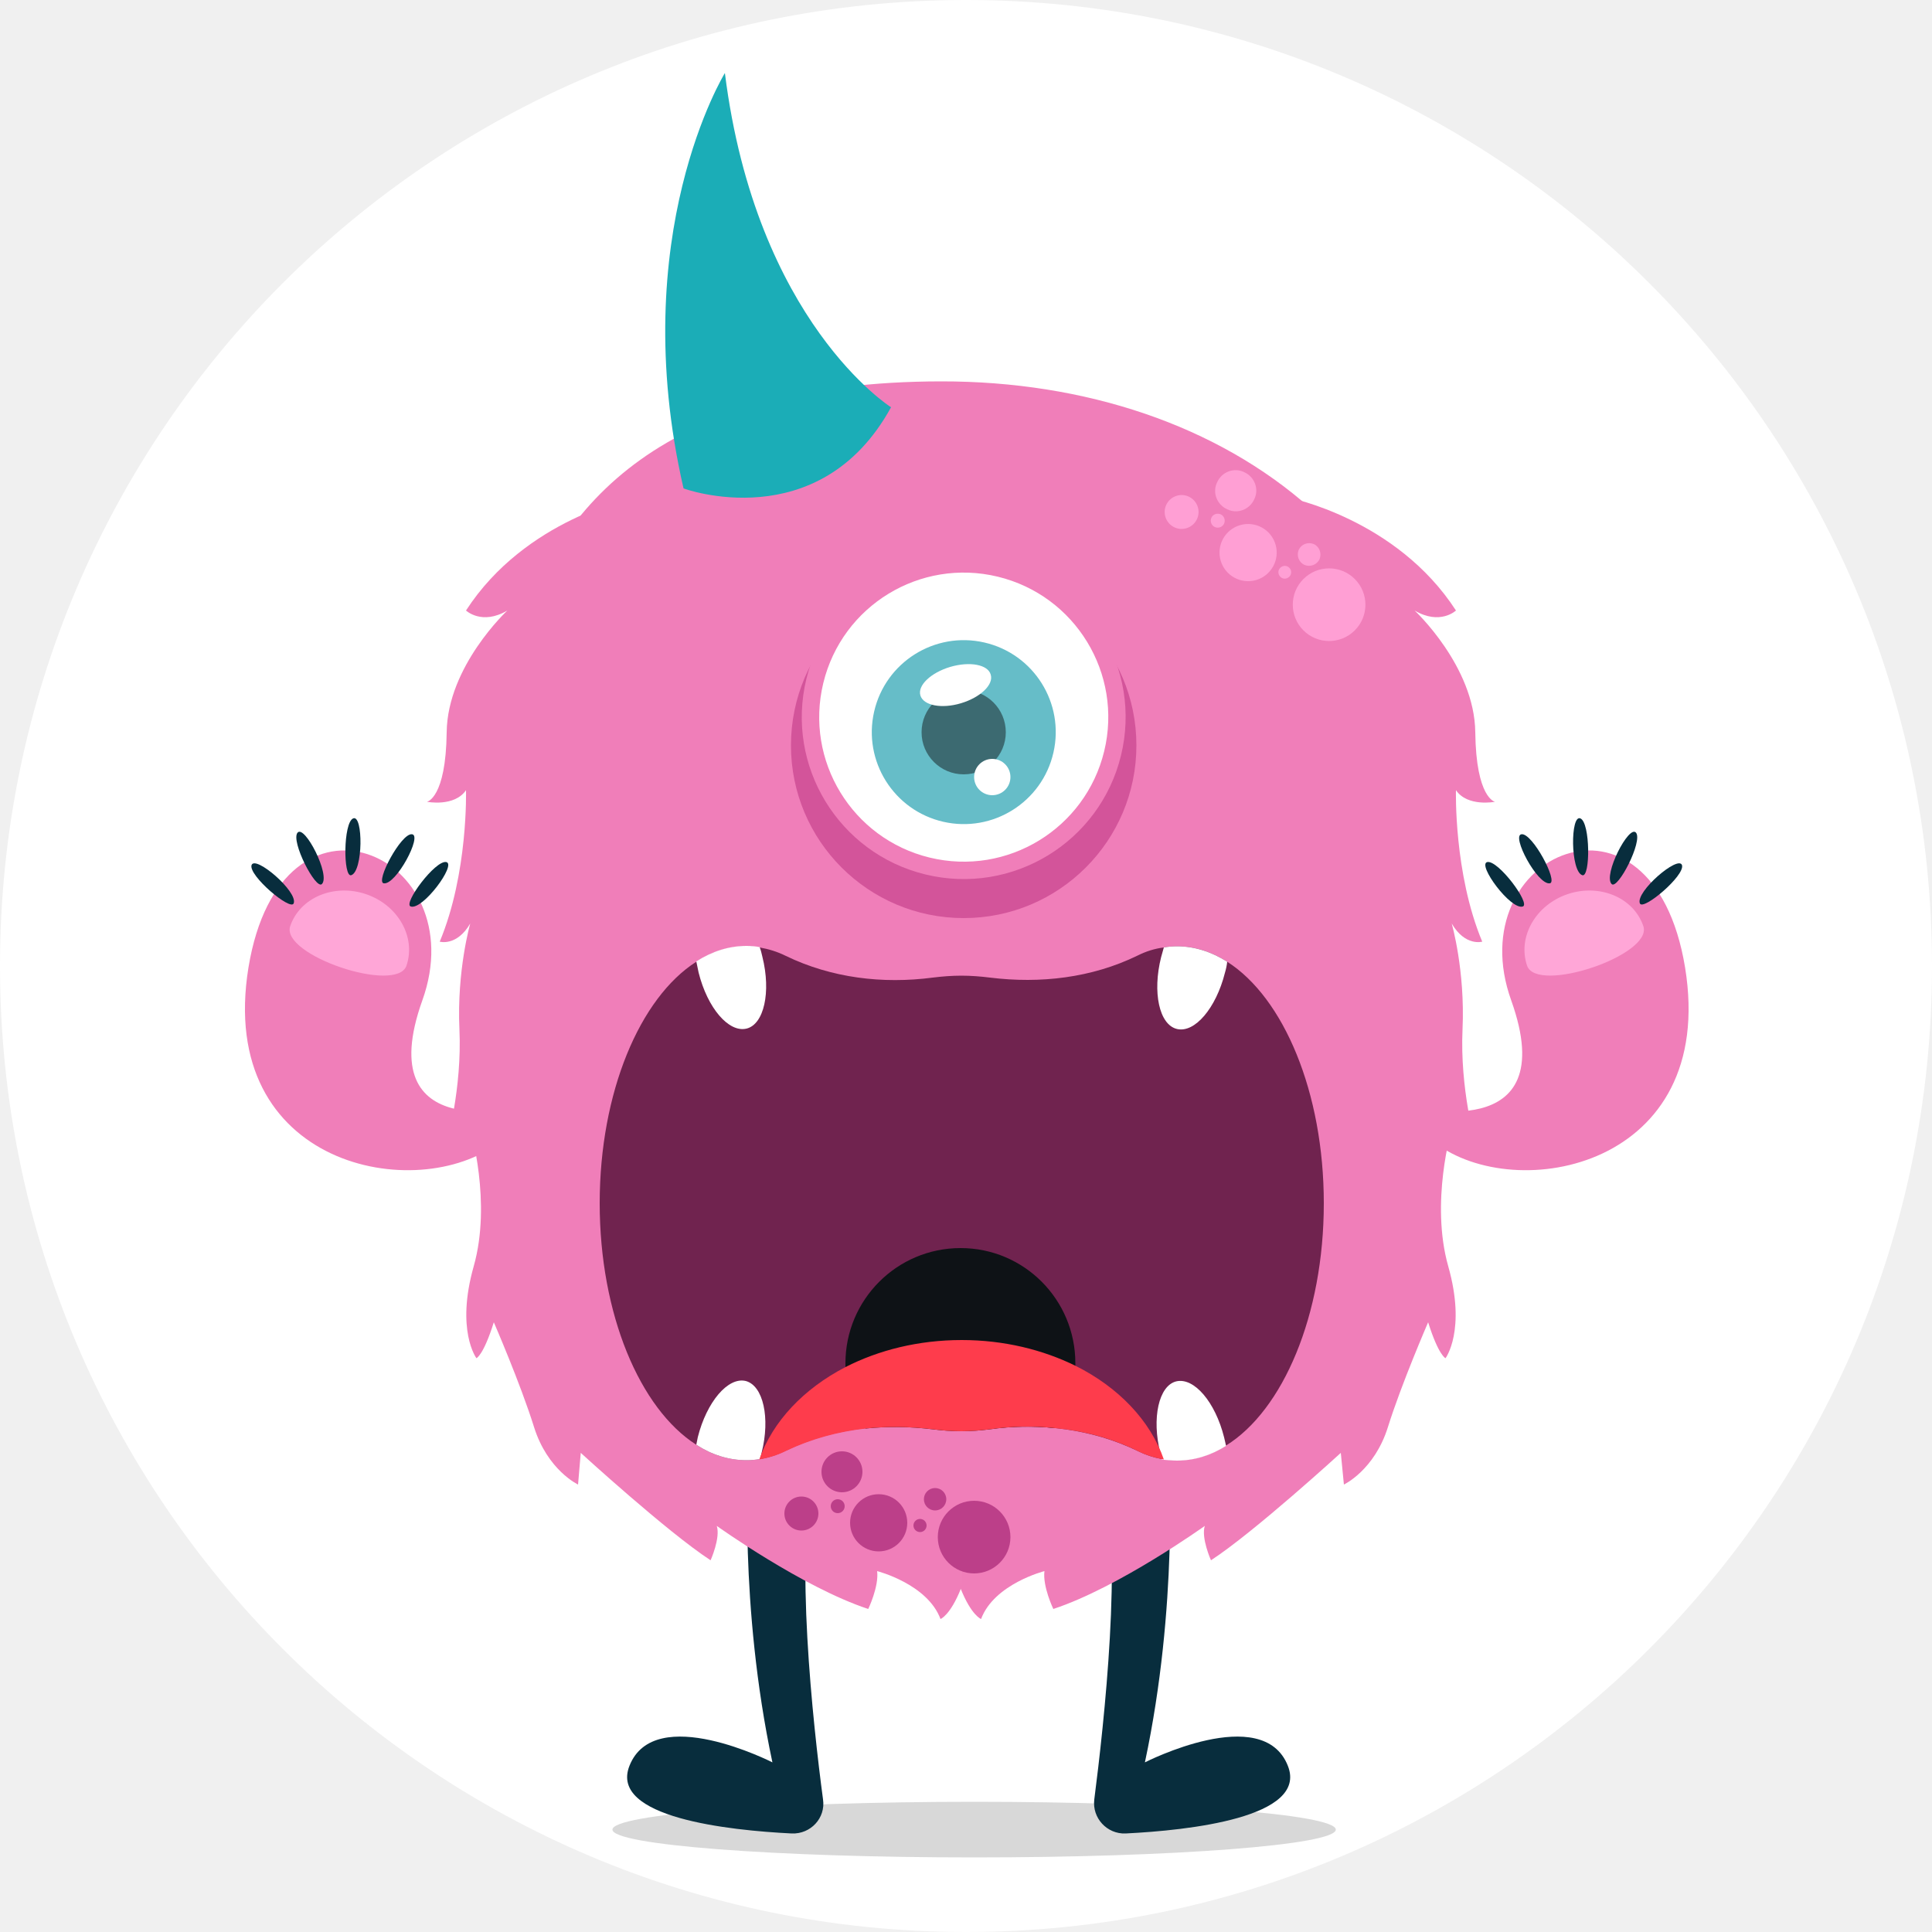
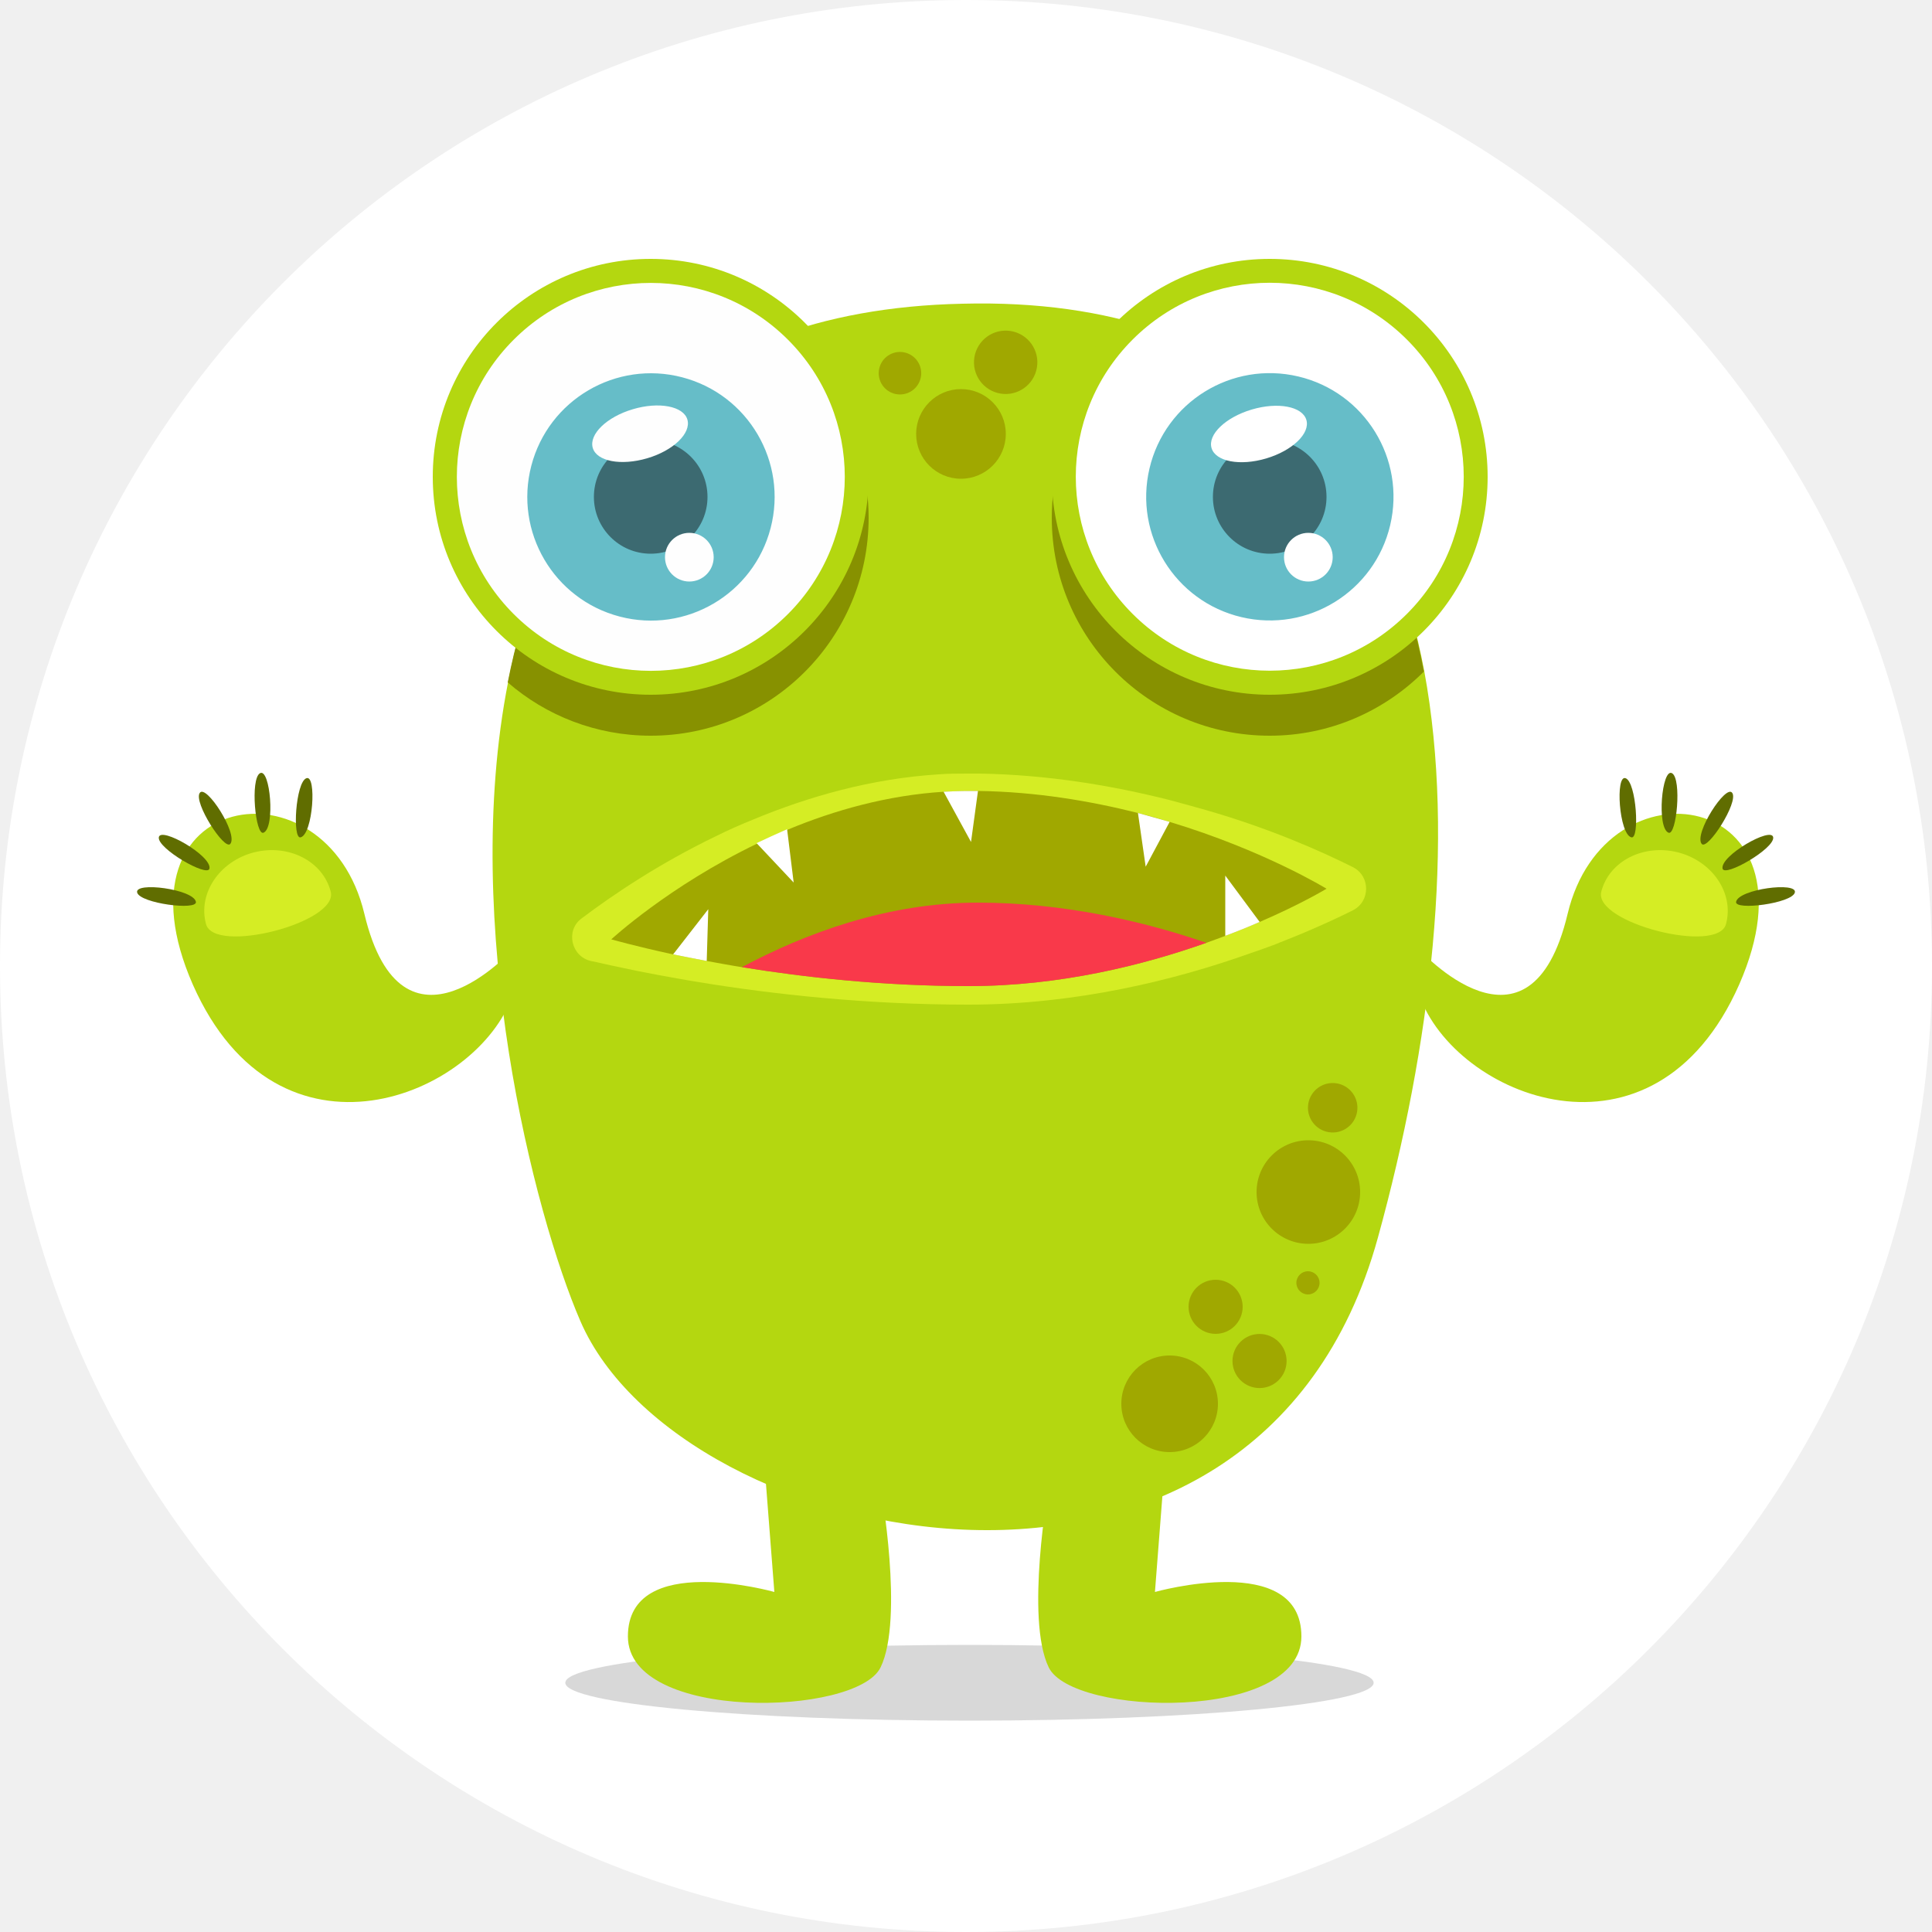
<svg xmlns="http://www.w3.org/2000/svg" version="1.2" baseProfile="tiny" id="Layer_1" x="0px" y="0px" viewBox="0 0 500 500" overflow="visible" xml:space="preserve">
  <circle fill="#FFFFFF" cx="250" cy="250" r="250" />
  <g>
-     <ellipse fill="#D8D8D8" cx="252.1" cy="473.5" rx="93.6" ry="7.2" />
+     <ellipse fill="#D8D8D8" cx="250.9" cy="435.5" rx="104.6" ry="9.8" />
    <g>
+       <path fill="#B4D710" d="M301.6,377.2l-2.7,34.8c0,0,37.9-10.7,37.9,11.5c0,22.2-59.3,20.7-65.4,8c-6.1-12.6,0-46.7,0-46.7    l14.9-19.5L301.6,377.2z" />
+       <path fill="#B4D710" d="M197.7,377.2l2.7,34.8c0,0-37.9-10.7-37.9,11.5c0,22.2,59.3,20.7,65.4,8c6.1-12.6,0-46.7,0-46.7L213,365.3    L197.7,377.2z" />
+       <path fill="#B4D710" d="M356.6,320.3c-31.3,113.5-180.7,81-206.4,21.6c-12-27.7-31.1-102.5-18.7-165.4    c7.7-39.1,27.5-73.6,68.7-89.2h0c13.8-5.2,30-8.3,48.9-8.7c19.5-0.5,36.3,2,50.7,6.9c40.2,13.8,61,46.8,68.8,88.2    C376.7,217.5,370.3,270.6,356.6,320.3z" />
      <g>
-         <g>
-           <path fill="#082D3D" d="M333.3,457c-6.5-16.5-37-0.9-37-0.9c8.7-40.8,6.2-77.8,6.2-77.8L300,368c0,0-21.5-8.4-14.6,14.9      c5.3,18.1,0.3,63.4-2.2,82.8c-0.6,4.8,3.3,9,8.1,8.8C307.5,473.7,338.6,470.4,333.3,457z" />
-           <path fill="#082D3D" d="M210.8,382.9c6.8-23.3-14.6-14.9-14.6-14.9l-2.5,10.3c0,0-2.5,37,6.2,77.8c0,0-30.5-15.6-37,0.9      c-5.3,13.4,25.8,16.7,42,17.5c4.9,0.2,8.8-4,8.1-8.8C210.4,446.3,205.5,401,210.8,382.9z" />
-         </g>
-         <path fill="#F07EB9" d="M163.9,128.8c0,0-27.9,5.4-43.3,29.2c0,0,4.1,3.9,10.7,0c0,0-15.5,14.4-15.7,31.5     c-0.2,17.1-5.1,18-5.1,18s7.1,1.4,10.1-3c0,0,0.6,21.5-6.8,39.2c0,0,4.4,1.3,7.9-4.7c0,0-3.5,12.1-2.8,27.4     c0.7,15.3-3.3,29.3-3.3,29.3s3.7,1.4,6.1-3.5c0,0,5.6,18.9,0.9,35.5c-4.7,16.6,0.7,23.8,0.7,23.8s1.8-0.7,4.5-9.3     c0,0,6.9,15.9,10.4,27.1c3.5,11.2,11.4,14.9,11.4,14.9l0.7-8.2c0,0,22.4,20.5,33.6,27.8c0,0,2.6-5.8,1.6-8.9     c0,0,22.2,15.9,39.2,21.5c0,0,2.8-5.8,2.3-9.8c0,0,13,3.3,16.4,12.4c0,0,2.5-0.9,5.3-7.9l-1.5-291.7L163.9,128.8z" />
-         <path fill="#F07EB9" d="M333.5,128.8c0,0,27.9,5.4,43.3,29.2c0,0-4.1,3.9-10.7,0c0,0,15.5,14.4,15.7,31.5c0.2,17.1,5.1,18,5.1,18     s-7.1,1.4-10.1-3c0,0-0.6,21.5,6.8,39.2c0,0-4.4,1.3-7.9-4.7c0,0,3.5,12.1,2.8,27.4c-0.7,15.3,3.3,29.3,3.3,29.3     s-3.7,1.4-6.1-3.5c0,0-5.6,18.9-0.9,35.5c4.7,16.6-0.7,23.8-0.7,23.8s-1.8-0.7-4.5-9.3c0,0-6.9,15.9-10.4,27.1     c-3.5,11.2-11.4,14.9-11.4,14.9L347,376c0,0-22.4,20.5-33.6,27.8c0,0-2.6-5.8-1.6-8.9c0,0-22.2,15.9-39.2,21.5     c0,0-2.8-5.8-2.3-9.8c0,0-13,3.3-16.4,12.4c0,0-2.5-0.9-5.3-7.9l1.5-291.7L333.5,128.8z" />
-         <path fill="#F07EB9" d="M243.6,98.7c74.4-0.1,136.9,45.7,130.4,126c-6.5,80.3,1.6,185.8-130.4,176.4     c-131.9-9.3-113.3-103.8-113.3-141C130.3,224.7,101,98.8,243.6,98.7z" />
-         <g>
-           <path fill="#F07EB9" d="M135.3,286.3c0,0-39.6,10.6-26-27.4c13.6-37.9-36.5-60.2-45-8.5c-8.4,51.7,43.8,61.5,64.8,45.3l13.3-2.2      L135.3,286.3z" />
-           <g>
-             <path fill="#082D3D" d="M106.3,234.6c-2.1-0.7,6.4-12.1,9.2-11.5C118.2,223.7,109.4,235.6,106.3,234.6z" />
-             <path fill="#082D3D" d="M99.3,228.6c-2.2-0.4,4.5-13,7.3-12.7C109.4,216.1,102.5,229.1,99.3,228.6z" />
-             <path fill="#082D3D" d="M90.9,226.5c-2.1,0.7-2.1-13.6,0.5-14.7S94,225.5,90.9,226.5z" />
-             <path fill="#082D3D" d="M83.3,228.8c-1.6,1.5-8.1-11.1-6.3-13.3C78.8,213.3,85.6,226.5,83.3,228.8z" />
-             <path fill="#082D3D" d="M76,233.8c-0.8,2-11.7-7.2-10.9-9.9C66,221.2,77.2,230.8,76,233.8z" />
-           </g>
-           <path fill="#FFA6D7" d="M105.2,249.9c2.5-7.4-2.2-15.7-10.5-18.5c-8.3-2.8-17.1,0.9-19.6,8.3      C72.6,247.2,102.7,257.3,105.2,249.9z" />
-         </g>
-         <g>
-           <path fill="#F07EB9" d="M365.1,286.3c0,0,39.6,10.6,26-27.4c-13.6-37.9,36.5-60.2,45-8.5c8.4,51.7-43.8,61.5-64.8,45.3      l-13.3-2.2L365.1,286.3z" />
-           <g>
-             <path fill="#082D3D" d="M394.1,234.6c2.1-0.7-6.4-12.1-9.2-11.5C382.2,223.7,391,235.6,394.1,234.6z" />
-             <path fill="#082D3D" d="M401.1,228.6c2.2-0.4-4.5-13-7.3-12.7C391,216.1,397.9,229.1,401.1,228.6z" />
-             <path fill="#082D3D" d="M409.5,226.5c2.1,0.7,2.1-13.6-0.5-14.7C406.4,210.7,406.4,225.5,409.5,226.5z" />
-             <path fill="#082D3D" d="M417.1,228.8c1.6,1.5,8.1-11.1,6.3-13.3C421.6,213.3,414.8,226.5,417.1,228.8z" />
-             <path fill="#082D3D" d="M424.4,233.8c0.8,2,11.7-7.2,10.9-9.9C434.4,221.2,423.2,230.8,424.4,233.8z" />
-           </g>
-           <path fill="#FFA6D7" d="M395.2,249.9c-2.5-7.4,2.2-15.7,10.5-18.5c8.3-2.8,17.1,0.9,19.6,8.3      C427.8,247.2,397.7,257.3,395.2,249.9z" />
-         </g>
-         <path fill="#70234F" d="M342.6,311.4c0,29-10.6,53.6-25.3,62.7c-4,2.5-8.2,3.8-12.7,3.8c-1.1,0-2.2-0.1-3.4-0.2     c-0.2,0-0.4-0.1-0.5-0.1c-2.2-0.4-4.3-1.1-6.3-2.1c-11.8-5.7-25.1-7.3-38.2-5.7c-2.4,0.3-4.9,0.5-7.4,0.5c-2.5,0-5-0.2-7.4-0.5     c-13-1.6-26.3-0.1-38,5.6c-2.2,1.1-4.4,1.8-6.7,2.2c0,0-0.1,0-0.1,0c-1.1,0.2-2.2,0.3-3.4,0.3c-4.6,0-9-1.4-13-4     c-14.6-9.3-25-33.8-25-62.5c0-28.7,10.4-53.2,25-62.5c4.1-2.6,8.4-4,13-4c1.2,0,2.3,0.1,3.4,0.3c2.3,0.4,4.6,1.1,6.8,2.2     c11.8,5.7,25,7.3,38,5.6c2.4-0.3,4.9-0.5,7.4-0.5c2.5,0,5,0.2,7.4,0.5c13,1.6,26.3,0.1,38.2-5.7c2.2-1.1,4.4-1.8,6.8-2.1     c1.1-0.2,2.3-0.3,3.4-0.3c4.6,0,8.9,1.4,13,4C332.2,258.2,342.6,282.7,342.6,311.4z" />
-         <path fill="#1BADB7" d="M230.6,105.4c0,0-34.9-22-43-86.5c0,0-25.8,41.9-10.7,107.5C176.8,126.4,212,139.3,230.6,105.4z" />
-         <g>
-           <circle fill="#D3549A" cx="249.4" cy="192.9" r="44.7" />
-           <ellipse transform="matrix(0.2363 -0.9717 0.9717 0.2363 10.1239 384.0797)" fill="#F07EB9" cx="249.4" cy="185.6" rx="41.9" ry="41.9" />
-           <ellipse transform="matrix(0.2356 -0.9719 0.9719 0.2356 10.2732 384.2596)" fill="#FFFFFF" cx="249.4" cy="185.6" rx="37.4" ry="37.4" />
-           <ellipse transform="matrix(0.2229 -0.9748 0.9748 0.2229 9.1083 390.3496)" fill="#66BDC8" cx="249.4" cy="189.5" rx="23.8" ry="23.8" />
-           <circle fill="#3C6A71" cx="249.4" cy="189.5" r="10.9" />
-           <path fill="#FFFFFF" d="M256.4,174.6c0.8,2.6-2.7,5.9-7.7,7.4c-5,1.5-9.7,0.6-10.5-2c-0.8-2.6,2.7-5.9,7.7-7.4      C251,171.1,255.7,172,256.4,174.6z" />
-           <circle fill="#FFFFFF" cx="256.8" cy="201.1" r="4.7" />
-         </g>
-         <g>
-           <path fill="#FFFFFF" d="M317.6,248.9c-0.1,0.9-0.3,1.9-0.6,2.9c-2.3,9.1-7.8,15.6-12.4,14.5c-4.6-1.1-6.4-9.5-4.1-18.6      c0.2-0.8,0.5-1.7,0.7-2.5c1.1-0.2,2.3-0.3,3.4-0.3C309.1,244.9,313.5,246.3,317.6,248.9z" />
-           <path fill="#FFFFFF" d="M193.2,266.2c-4.6,1.1-10.1-5.3-12.4-14.5c-0.2-1-0.4-1.9-0.6-2.9c4.1-2.6,8.4-4,13-4      c1.2,0,2.3,0.1,3.4,0.3c0.3,0.8,0.5,1.6,0.7,2.5C199.6,256.8,197.7,265.1,193.2,266.2z" />
-         </g>
-         <path fill="#0E1216" d="M278.3,352.8c0,0.2,0,0.5,0,0.7c-0.1,6-2,11.5-5.2,16.1c-5.6-0.6-11.3-0.5-16.9,0.3     c-2.4,0.3-4.9,0.5-7.4,0.5c-2.5,0-5-0.2-7.4-0.5c-5.8-0.7-11.6-0.8-17.4-0.2c-3.1-4.5-5-10-5.2-15.9c0-0.3,0-0.7,0-1     c0-16.4,13.3-29.8,29.8-29.8C265,323,278.3,336.3,278.3,352.8z" />
-         <g>
-           <path fill="#FFFFFF" d="M197.1,376c-0.1,0.6-0.3,1.1-0.4,1.6c0,0-0.1,0-0.1,0c-1.1,0.2-2.2,0.3-3.4,0.3c-4.6,0-9-1.4-13-4      c0.1-0.7,0.3-1.3,0.4-2c2.3-9.1,7.8-15.6,12.4-14.5C197.5,358.6,199.4,366.9,197.1,376z" />
-           <path fill="#FFFFFF" d="M317.3,374.2c-4,2.5-8.2,3.8-12.7,3.8c-1.1,0-2.2-0.1-3.4-0.2c-0.2,0-0.4-0.1-0.5-0.1      c-0.1-0.5-0.3-1-0.4-1.6c-2.3-9.1-0.4-17.5,4.1-18.6c4.6-1.1,10.1,5.3,12.4,14.5C317,372.7,317.1,373.4,317.3,374.2z" />
-         </g>
-         <path fill="#FE3C4C" d="M301.2,377.7c-2.3-0.4-4.6-1.1-6.8-2.2c-6.7-3.3-13.9-5.2-21.3-5.9c-5.6-0.6-11.3-0.5-16.9,0.3     c-2.4,0.3-4.9,0.5-7.4,0.5c-2.5,0-5-0.2-7.4-0.5c-5.8-0.7-11.6-0.8-17.4-0.2c-7.1,0.8-14.1,2.7-20.6,5.8     c-2.2,1.1-4.5,1.8-6.9,2.2c3.5-9.9,11.5-18.3,22.3-23.9c8.6-4.4,18.9-7,30.1-7c10.9,0,21,2.5,29.5,6.7     C289.4,359,297.7,367.6,301.2,377.7z" />
+         <path fill="#D5ED24" d="M350.1,224.4c4.6,2.3,4.6,8.9,0,11.2c-2.8,1.4-6.2,3-10.1,4.7c-3.2,1.4-6.7,2.8-10.5,4.3     c-1.9,0.7-3.8,1.4-5.9,2.1c-19.4,6.9-45,13.3-73,13.3c-26.4,0-50.7-2.7-69.6-5.8c-3.8-0.6-7.4-1.3-10.8-1.9     c-3.8-0.7-7.2-1.4-10.4-2.1c-2.5-0.5-4.8-1.1-6.9-1.5c-5.1-1.2-6.6-7.9-2.4-11c7.8-5.9,20-14.2,35-21.4c3-1.5,6.2-2.9,9.4-4.2     c14.2-5.9,30.5-10.6,48-11.7c2.5-0.2,5.1-0.2,7.7-0.2c1,0,1.9,0,2.9,0c17.7,0.3,34.3,3.1,49,6.8c3.4,0.9,6.6,1.8,9.8,2.7     C328.6,214.4,341.7,220.2,350.1,224.4z" />
+         <path fill="#A0A800" d="M343.3,230c0,0-6.4,3.9-17.3,8.6c-2.7,1.2-5.7,2.4-8.9,3.6c-1.6,0.6-3.2,1.2-4.9,1.8     c-16.4,5.8-37.9,11.2-61.5,11.2c-22.3,0-42.7-2.3-58.7-4.9c-3.2-0.5-6.3-1.1-9.1-1.6c-3.2-0.6-6.1-1.2-8.7-1.7     c-10.1-2.2-16-3.9-16-3.9s14.9-13.8,37.8-24.8c2.5-1.2,5.2-2.4,7.9-3.6c12-5,25.8-8.9,40.4-9.8c2.1-0.1,4.3-0.2,6.5-0.2     c0.8,0,1.6,0,2.4,0c14.9,0.2,29,2.6,41.3,5.7c2.8,0.7,5.6,1.5,8.2,2.3C327.2,220.1,343.3,230,343.3,230z" />
+         <path fill="#F9394A" d="M312.2,244c-16.4,5.8-37.9,11.2-61.5,11.2c-22.3,0-42.7-2.3-58.7-4.9c16.3-8.7,37.6-16.7,61-16.7     C275.5,233.6,296.2,238.5,312.2,244z" />
+         <path fill="#FFFFFF" d="M326,238.6c-2.7,1.2-5.7,2.4-8.9,3.6v-15.6L326,238.6z" />
+         <path fill="#FFFFFF" d="M302.7,212.7l-6.2,11.6l-2-13.9C297.3,211.2,300,211.9,302.7,212.7z" />
+         <path fill="#FFFFFF" d="M253.1,204.7l-1.8,13.2l-7.1-13c2.1-0.1,4.3-0.2,6.5-0.2C251.5,204.7,252.3,204.7,253.1,204.7z" />
+         <path fill="#FFFFFF" d="M205.4,228.4l-9.6-10.2c2.5-1.2,5.2-2.4,7.9-3.6L205.4,228.4z" />
+         <path fill="#FFFFFF" d="M183.3,235.3l-0.4,13.4c-3.2-0.6-6.1-1.2-8.7-1.7L183.3,235.3z" />
      </g>
      <g>
-         <circle fill="#BC3F89" cx="207.4" cy="391.7" r="4.4" />
-         <circle fill="#BC3F89" cx="217.9" cy="380.9" r="5.3" />
-         <path fill="#BC3F89" d="M218.6,389.8c0,1-0.8,1.8-1.8,1.8s-1.8-0.8-1.8-1.8s0.8-1.8,1.8-1.8S218.6,388.8,218.6,389.8z" />
-         <circle fill="#BC3F89" cx="227.4" cy="394.1" r="7.4" />
-         <circle fill="#BC3F89" cx="238.1" cy="394.8" r="1.7" />
-         <path fill="#BC3F89" d="M244.9,388c0,1.6-1.3,2.9-2.9,2.9c-1.6,0-2.9-1.3-2.9-2.9c0-1.6,1.3-2.9,2.9-2.9     C243.6,385.1,244.9,386.4,244.9,388z" />
-         <circle fill="#BC3F89" cx="252.1" cy="397.8" r="9.4" />
+         <path fill="#B4D710" d="M367.2,245.6c0,0,28.7,32,38.5-9.1c9.8-41.1,66.5-32,44.4,18.3c-22.2,50.2-73.7,28.9-82.8,2.7l-10.4-9.6     L367.2,245.6z" />
+         <g>
+           <path fill="#606D00" d="M422.2,216.7c2.2,0.6,1.3-14.3-1.5-15.3C418,200.4,419,215.9,422.2,216.7z" />
+           <path fill="#606D00" d="M431.8,215.5c2.1,0.9,3.5-14,0.9-15.4C430.1,198.7,428.7,214.2,431.8,215.5z" />
+           <path fill="#606D00" d="M440.4,218.4c1.5,1.8,9.6-10.8,7.9-13.2C446.7,202.8,438.3,215.8,440.4,218.4z" />
+           <path fill="#606D00" d="M445.8,224.8c0.5,2.3,13.5-5.2,13.1-8.1C458.5,213.8,445.1,221.5,445.8,224.8z" />
+           <path fill="#606D00" d="M449.3,233.4c-0.4,2.3,14.4,0.4,15.2-2.4C465.3,228.1,449.9,230.1,449.3,233.4z" />
+         </g>
+         <path fill="#D5ED24" d="M414.4,230.8c2-7.9,10.9-12.5,19.9-10.2c8.9,2.3,14.5,10.6,12.4,18.5     C444.7,247.1,412.4,238.8,414.4,230.8z" />
      </g>
      <g>
-         <path fill="#FF9FD4" d="M309.8,134.3c-1,2.2-3.6,3.2-5.8,2.2c-2.2-1-3.2-3.6-2.2-5.8c1-2.2,3.6-3.2,5.8-2.2     C309.8,129.5,310.8,132.1,309.8,134.3z" />
-         <path fill="#FF9FD4" d="M324.6,129.2c-1.2,2.7-4.4,3.9-7,2.6c-2.7-1.2-3.9-4.4-2.6-7c1.2-2.7,4.4-3.9,7-2.6     C324.7,123.4,325.9,126.6,324.6,129.2z" />
-         <path fill="#FF9FD4" d="M316.8,135.5c-0.4,0.9-1.5,1.3-2.4,0.9c-0.9-0.4-1.3-1.5-0.9-2.4c0.4-0.9,1.5-1.3,2.4-0.9     C316.8,133.5,317.2,134.6,316.8,135.5z" />
-         <ellipse transform="matrix(0.9603 -0.279 0.279 0.9603 -27.0648 95.8029)" fill="#FF9FD4" cx="323" cy="143" rx="7.4" ry="7.4" />
-         <path fill="#FF9FD4" d="M334,148.8c-0.4,0.8-1.4,1.2-2.2,0.8c-0.8-0.4-1.2-1.4-0.8-2.2c0.4-0.8,1.4-1.2,2.2-0.8     S334.4,147.9,334,148.8z" />
-         <path fill="#FF9FD4" d="M341.5,144.7c-0.7,1.5-2.4,2.1-3.9,1.5c-1.5-0.7-2.1-2.4-1.5-3.9c0.7-1.5,2.4-2.1,3.9-1.5     C341.5,141.5,342.1,143.2,341.5,144.7z" />
-         <ellipse transform="matrix(0.7071 -0.7071 0.7071 0.7071 -9.9326 289.0764)" fill="#FF9FD4" cx="344" cy="156.5" rx="9.4" ry="9.4" />
+         <path fill="#B4D710" d="M132.8,245.6c0,0-28.7,32-38.5-9.1c-9.8-41.1-66.5-32-44.4,18.3c22.2,50.2,73.7,28.9,82.8,2.7l10.4-9.6     L132.8,245.6z" />
+         <g>
+           <path fill="#606D00" d="M77.8,216.7c-2.2,0.6-1.3-14.3,1.5-15.3C82,200.4,81,215.9,77.8,216.7z" />
+           <path fill="#606D00" d="M68.2,215.5c-2.1,0.9-3.5-14-0.9-15.4C69.9,198.7,71.3,214.2,68.2,215.5z" />
+           <path fill="#606D00" d="M59.6,218.4c-1.5,1.8-9.6-10.8-7.9-13.2C53.3,202.8,61.7,215.8,59.6,218.4z" />
+           <path fill="#606D00" d="M54.2,224.8c-0.5,2.3-13.5-5.2-13.1-8.1C41.5,213.8,54.9,221.5,54.2,224.8z" />
+           <path fill="#606D00" d="M50.7,233.4c0.4,2.3-14.4,0.4-15.2-2.4C34.7,228.1,50.1,230.1,50.7,233.4z" />
+         </g>
+         <path fill="#D5ED24" d="M85.6,230.8c-2-7.9-10.9-12.5-19.9-10.2c-8.9,2.3-14.5,10.6-12.4,18.5C55.3,247.1,87.6,238.8,85.6,230.8z     " />
      </g>
+       <g>
+         <path fill="#879100" d="M368.5,173.8c-10.2,10.2-24.3,16.6-39.9,16.6c-31.1,0-56.4-25.2-56.4-56.4c0-20.6,11-38.5,27.5-48.4     C339.8,99.4,360.7,132.4,368.5,173.8z" />
+         <circle fill="#B4D710" cx="328.6" cy="123.4" r="56.4" />
+         <ellipse transform="matrix(0.7071 -0.7071 0.7071 0.7071 9.0044 268.4751)" fill="#FFFFFF" cx="328.6" cy="123.4" rx="50.2" ry="50.2" />
+         <ellipse transform="matrix(0.2298 -0.9732 0.9732 0.2298 127.9684 418.8126)" fill="#66BDC8" cx="328.6" cy="128.6" rx="32" ry="32" />
+         <circle fill="#3C6A71" cx="328.6" cy="128.6" r="14.7" />
+         <ellipse transform="matrix(0.9585 -0.2852 0.2852 0.9585 -18.4898 97.5955)" fill="#FFFFFF" cx="325.8" cy="112.3" rx="12.8" ry="6.6" />
+         <circle fill="#FFFFFF" cx="338.6" cy="144.2" r="6.3" />
+       </g>
+       <g>
+         <path fill="#879100" d="M224.8,134c0,31.1-25.2,56.4-56.4,56.4c-14.1,0-27.1-5.2-37-13.8c7.7-39.1,27.5-73.6,68.7-89.2h0     C215,97.5,224.8,114.6,224.8,134z" />
+         <circle fill="#B4D710" cx="168.4" cy="123.4" r="56.4" />
+         <ellipse transform="matrix(0.7071 -0.7071 0.7071 0.7071 -37.901 155.2353)" fill="#FEFEFE" cx="168.4" cy="123.4" rx="50.2" ry="50.2" />
+         <ellipse transform="matrix(0.2521 -0.9677 0.9677 0.2521 1.5691 259.1478)" fill="#66BDC8" cx="168.4" cy="128.6" rx="32" ry="32" />
+         <circle fill="#3C6A71" cx="168.4" cy="128.6" r="14.7" />
+         <path fill="#FEFEFE" d="M177.9,108.6c1,3.5-3.6,8-10.4,10c-6.8,2-13.1,0.8-14.1-2.7s3.6-8,10.4-10     C170.5,103.9,176.9,105.1,177.9,108.6z" />
+         <circle fill="#FEFEFE" cx="178.4" cy="144.2" r="6.3" />
+       </g>
+       <ellipse transform="matrix(0.1602 -0.9871 0.9871 0.1602 6.6437 581.2073)" fill="#A0A800" cx="344.9" cy="286.7" rx="6.4" ry="6.4" />
+       <circle fill="#A0A800" cx="338.6" cy="308.5" r="13.4" />
+       <circle fill="#A0A800" cx="338.5" cy="332" r="3" />
+       <circle fill="#A0A800" cx="314.6" cy="338.2" r="7" />
+       <ellipse transform="matrix(0.7071 -0.7071 0.7071 0.7071 -153.587 333.7013)" fill="#A0A800" cx="326" cy="352.2" rx="7" ry="7" />
+       <circle fill="#A0A800" cx="302.7" cy="363.3" r="12.5" />
+       <ellipse transform="matrix(0.9239 -0.3827 0.3827 0.9239 -19.2333 96.4667)" fill="#A0A800" cx="232.9" cy="96.6" rx="5.5" ry="5.5" />
+       <ellipse transform="matrix(0.1602 -0.9871 0.9871 0.1602 125.9757 335.6818)" fill="#A0A800" cx="260.3" cy="93.8" rx="8.2" ry="8.2" />
+       <circle fill="#A0A800" cx="248.7" cy="112.3" r="11.6" />
    </g>
  </g>
</svg>
